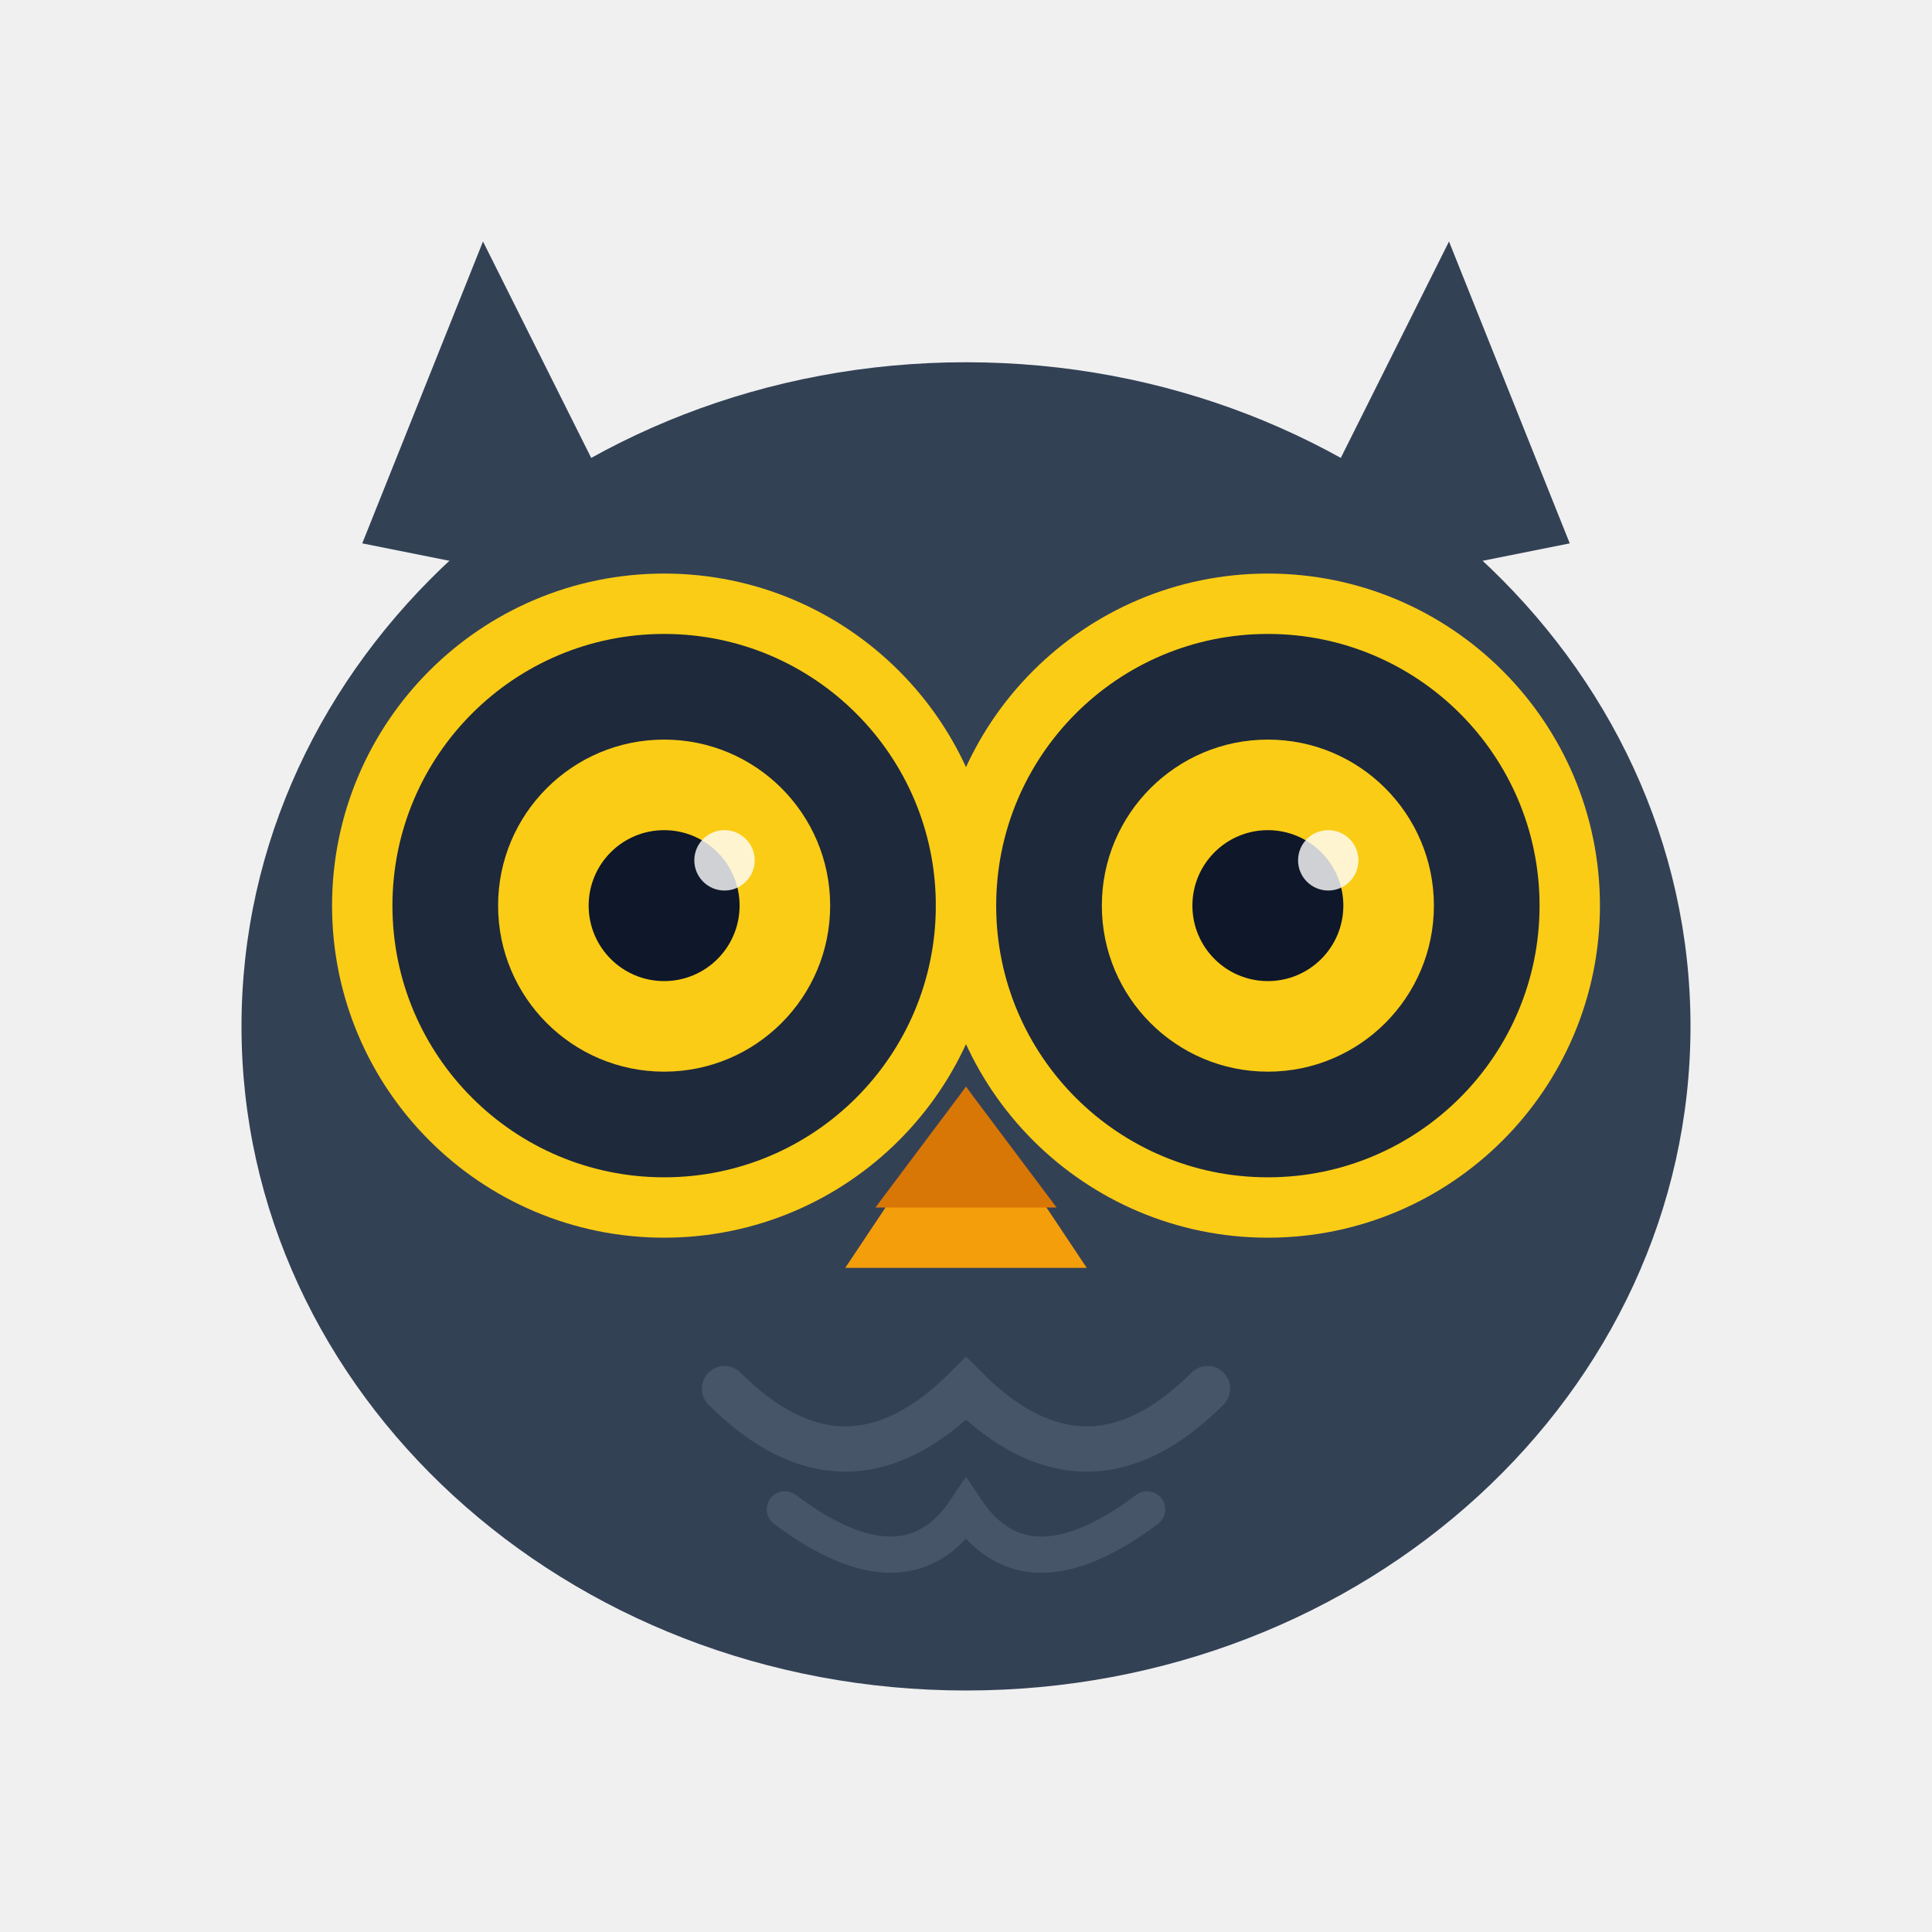
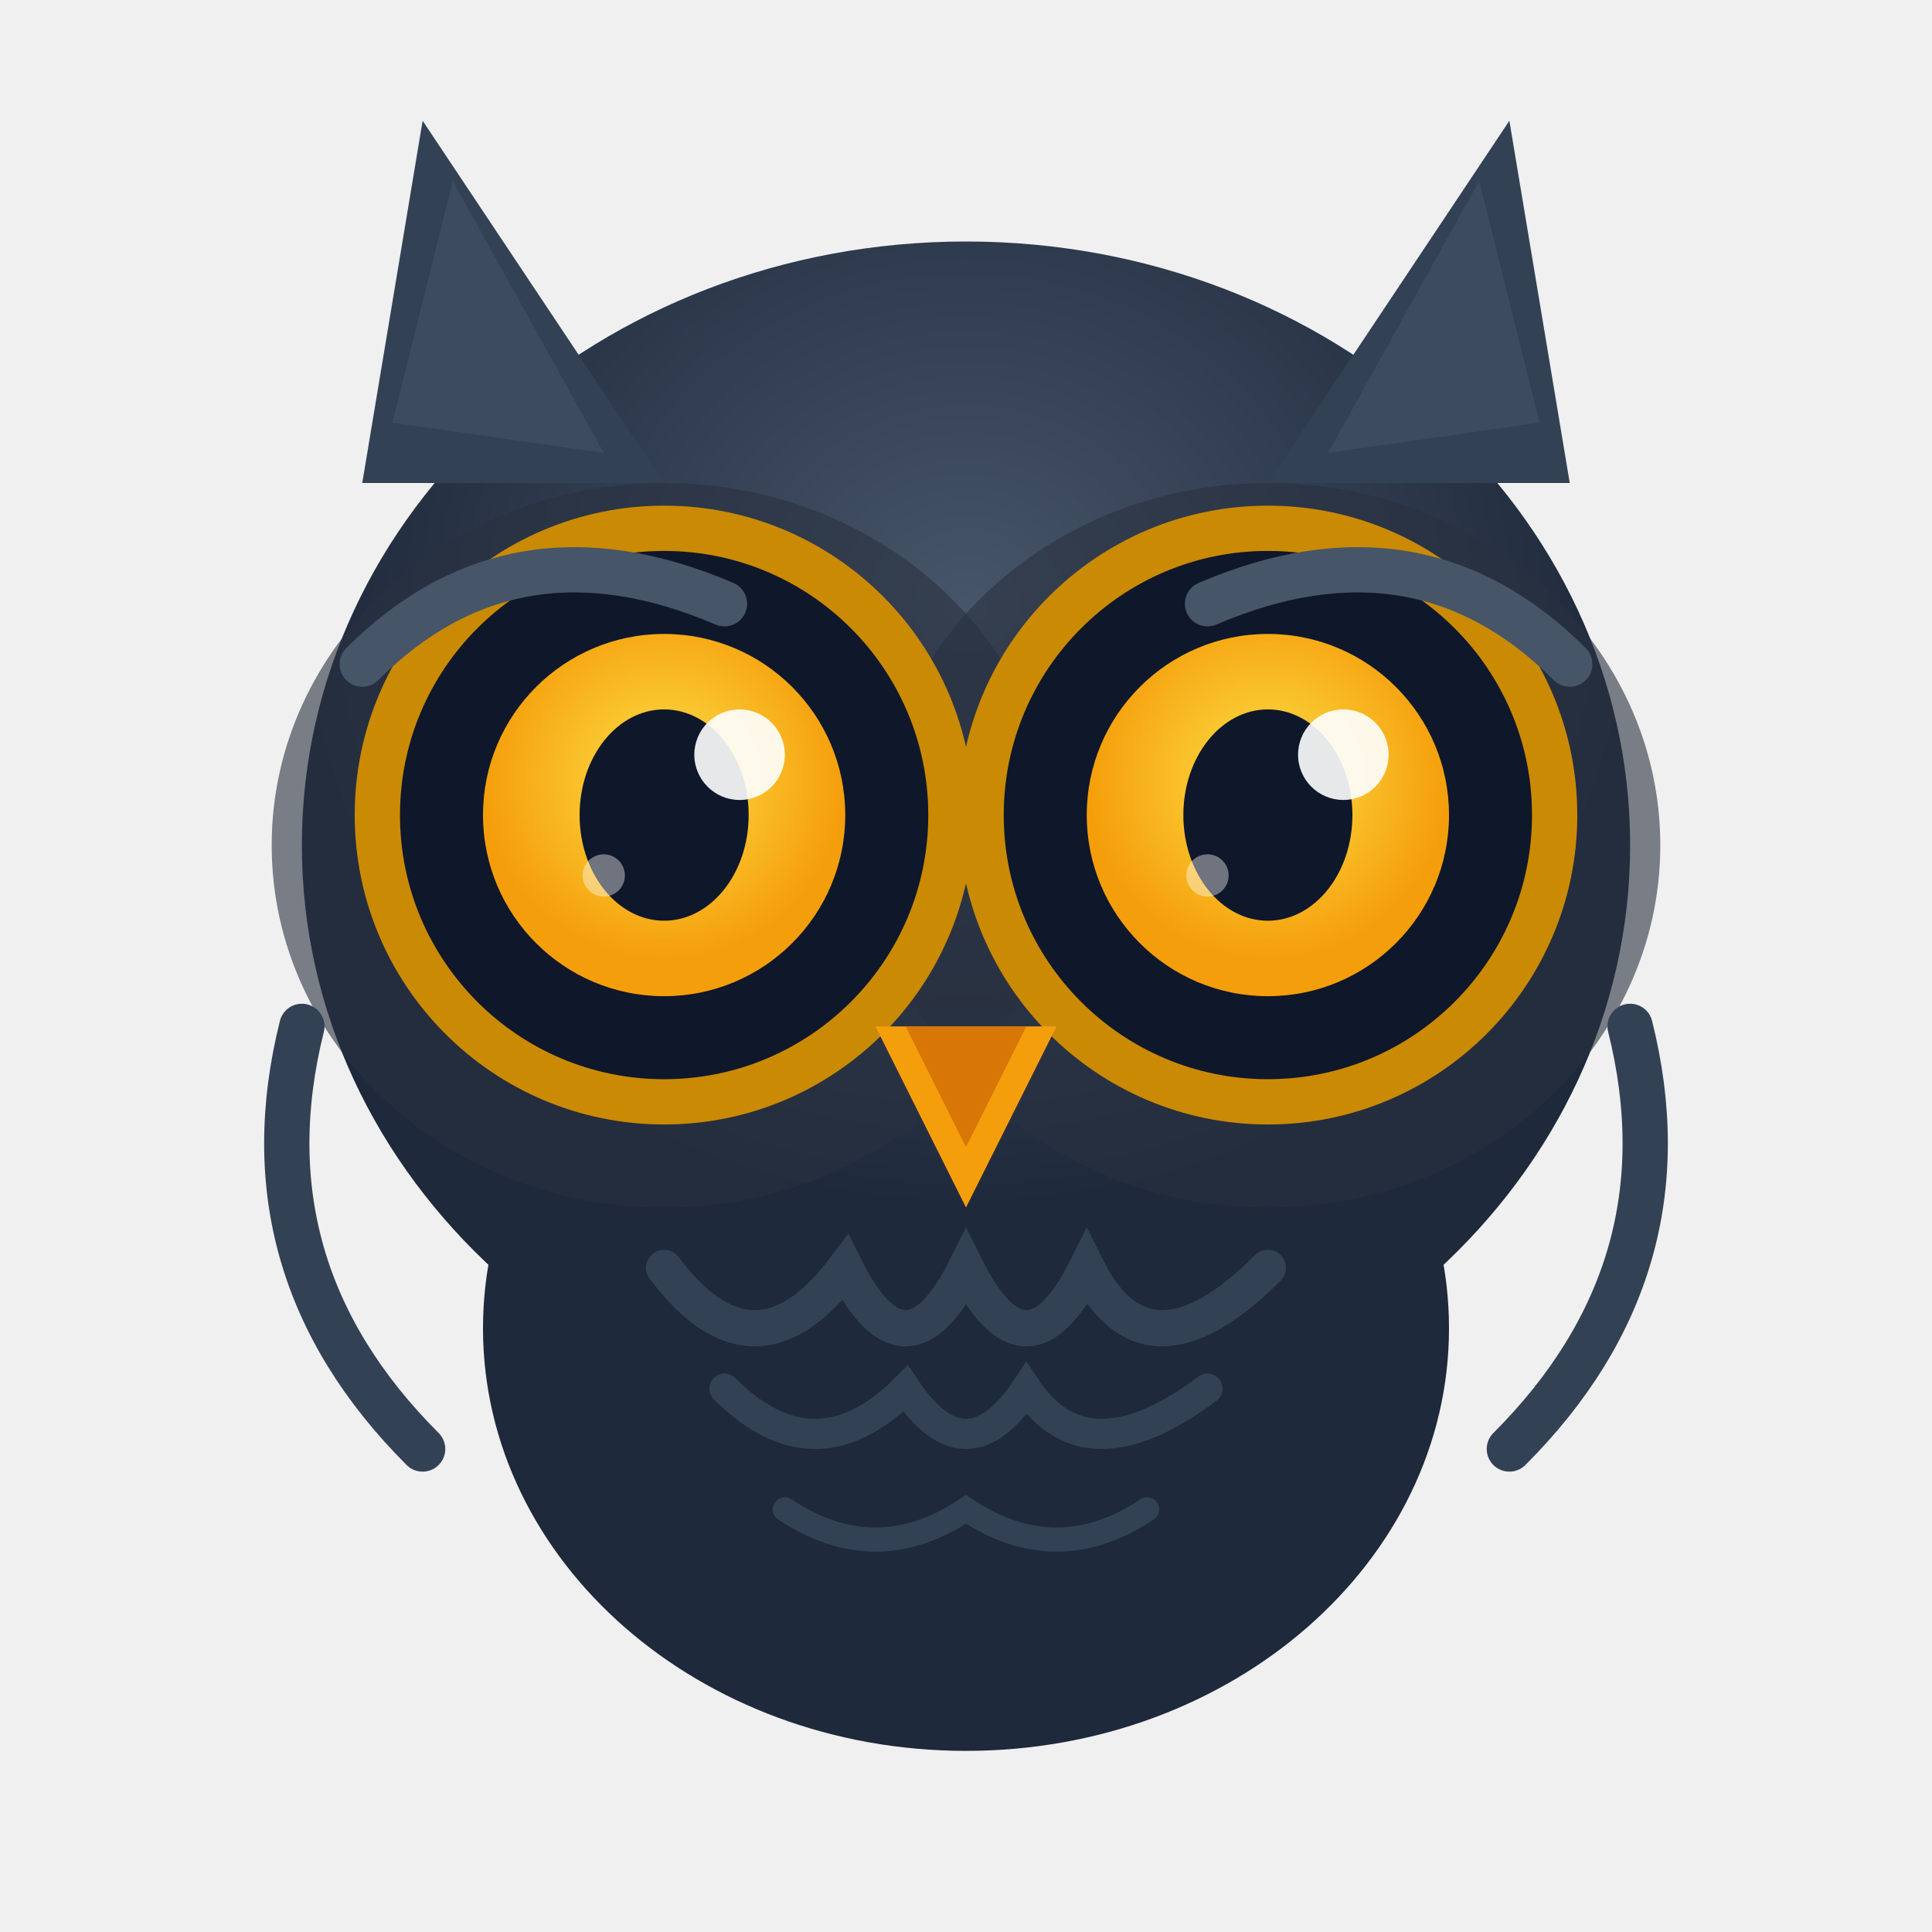
<svg xmlns="http://www.w3.org/2000/svg" viewBox="0 0 64 64">
-   <ellipse cx="32" cy="34" rx="24" ry="22" fill="#334155" />
-   <polygon points="12,18 16,8 22,20" fill="#334155" />
-   <polygon points="52,18 48,8 42,20" fill="#334155" />
-   <circle cx="22" cy="30" r="10" fill="#1e293b" stroke="#facc15" stroke-width="2" />
-   <circle cx="42" cy="30" r="10" fill="#1e293b" stroke="#facc15" stroke-width="2" />
-   <circle cx="22" cy="30" r="5.5" fill="#facc15" />
-   <circle cx="42" cy="30" r="5.5" fill="#facc15" />
-   <circle cx="22" cy="30" r="2.5" fill="#0f172a" />
-   <circle cx="42" cy="30" r="2.5" fill="#0f172a" />
-   <circle cx="24" cy="28.5" r="1" fill="white" opacity="0.8" />
-   <circle cx="44" cy="28.5" r="1" fill="white" opacity="0.8" />
-   <polygon points="32,36 28,42 36,42" fill="#f59e0b" />
-   <polygon points="32,36 29,40 35,40" fill="#d97706" />
-   <path d="M24,46 Q28,50 32,46 Q36,50 40,46" fill="none" stroke="#475569" stroke-width="1.5" stroke-linecap="round" />
-   <path d="M26,50 Q30,53 32,50 Q34,53 38,50" fill="none" stroke="#475569" stroke-width="1.2" stroke-linecap="round" />
+   <defs>
+     <radialGradient id="eg" cx="50%" cy="40%">
+       <stop offset="0%" stop-color="#fde047" />
+       <stop offset="100%" stop-color="#f59e0b" />
+     </radialGradient>
+     <radialGradient id="bg" cx="50%" cy="30%">
+       <stop offset="0%" stop-color="#475569" />
+       <stop offset="100%" stop-color="#1e293b" />
+     </radialGradient>
+   </defs>
+   <ellipse cx="32" cy="44" rx="16" ry="14" fill="#1e293b" />
+   <ellipse cx="32" cy="28" rx="22" ry="20" fill="url(#bg)" />
+   <path d="M12,16 L14,4 L22,16" fill="#334155" />
+   <path d="M42,16 L50,4 L52,16" fill="#334155" />
+   <path d="M13,14 L15,6 L20,15" fill="#475569" opacity="0.5" />
+   <path d="M44,15 L49,6 L51,14" fill="#475569" opacity="0.5" />
+   <ellipse cx="22" cy="28" rx="13" ry="12" fill="#283040" opacity="0.6" />
+   <ellipse cx="42" cy="28" rx="13" ry="12" fill="#283040" opacity="0.6" />
+   <circle cx="22" cy="27" r="9.5" fill="#0f172a" stroke="#ca8a04" stroke-width="1.5" />
+   <circle cx="42" cy="27" r="9.5" fill="#0f172a" stroke="#ca8a04" stroke-width="1.5" />
+   <circle cx="22" cy="27" r="6" fill="url(#eg)" />
+   <circle cx="42" cy="27" r="6" fill="url(#eg)" />
+   <ellipse cx="22" cy="27" rx="2.8" ry="3.5" fill="#0f172a" />
+   <ellipse cx="42" cy="27" rx="2.8" ry="3.5" fill="#0f172a" />
+   <circle cx="24.5" cy="25" r="1.5" fill="white" opacity="0.9" />
+   <circle cx="44.5" cy="25" r="1.5" fill="white" opacity="0.9" />
+   <circle cx="20" cy="29" r="0.7" fill="white" opacity="0.4" />
+   <circle cx="40" cy="29" r="0.7" fill="white" opacity="0.4" />
+   <path d="M12,22 Q17,17 24,20" fill="none" stroke="#475569" stroke-width="1.5" stroke-linecap="round" />
+   <path d="M52,22 Q47,17 40,20" fill="none" stroke="#475569" stroke-width="1.5" stroke-linecap="round" />
+   <path d="M29,34 L32,40 L35,34" fill="#f59e0b" />
+   <path d="M30,34 L32,38 L34,34" fill="#d97706" />
+   <path d="M22,42 Q25,46 28,42 Q30,46 32,42 Q34,46 36,42 Q38,46 42,42" fill="none" stroke="#334155" stroke-width="1.2" stroke-linecap="round" />
+   <path d="M24,46 Q27,49 30,46 Q32,49 34,46 Q36,49 40,46" fill="none" stroke="#334155" stroke-width="1" stroke-linecap="round" />
+   <path d="M26,50 Q29,52 32,50 Q35,52 38,50" fill="none" stroke="#334155" stroke-width="0.8" stroke-linecap="round" />
+   <path d="M10,34 Q8,42 14,48" fill="none" stroke="#334155" stroke-width="1.5" stroke-linecap="round" />
+   <path d="M54,34 Q56,42 50,48" fill="none" stroke="#334155" stroke-width="1.5" stroke-linecap="round" />
</svg>
